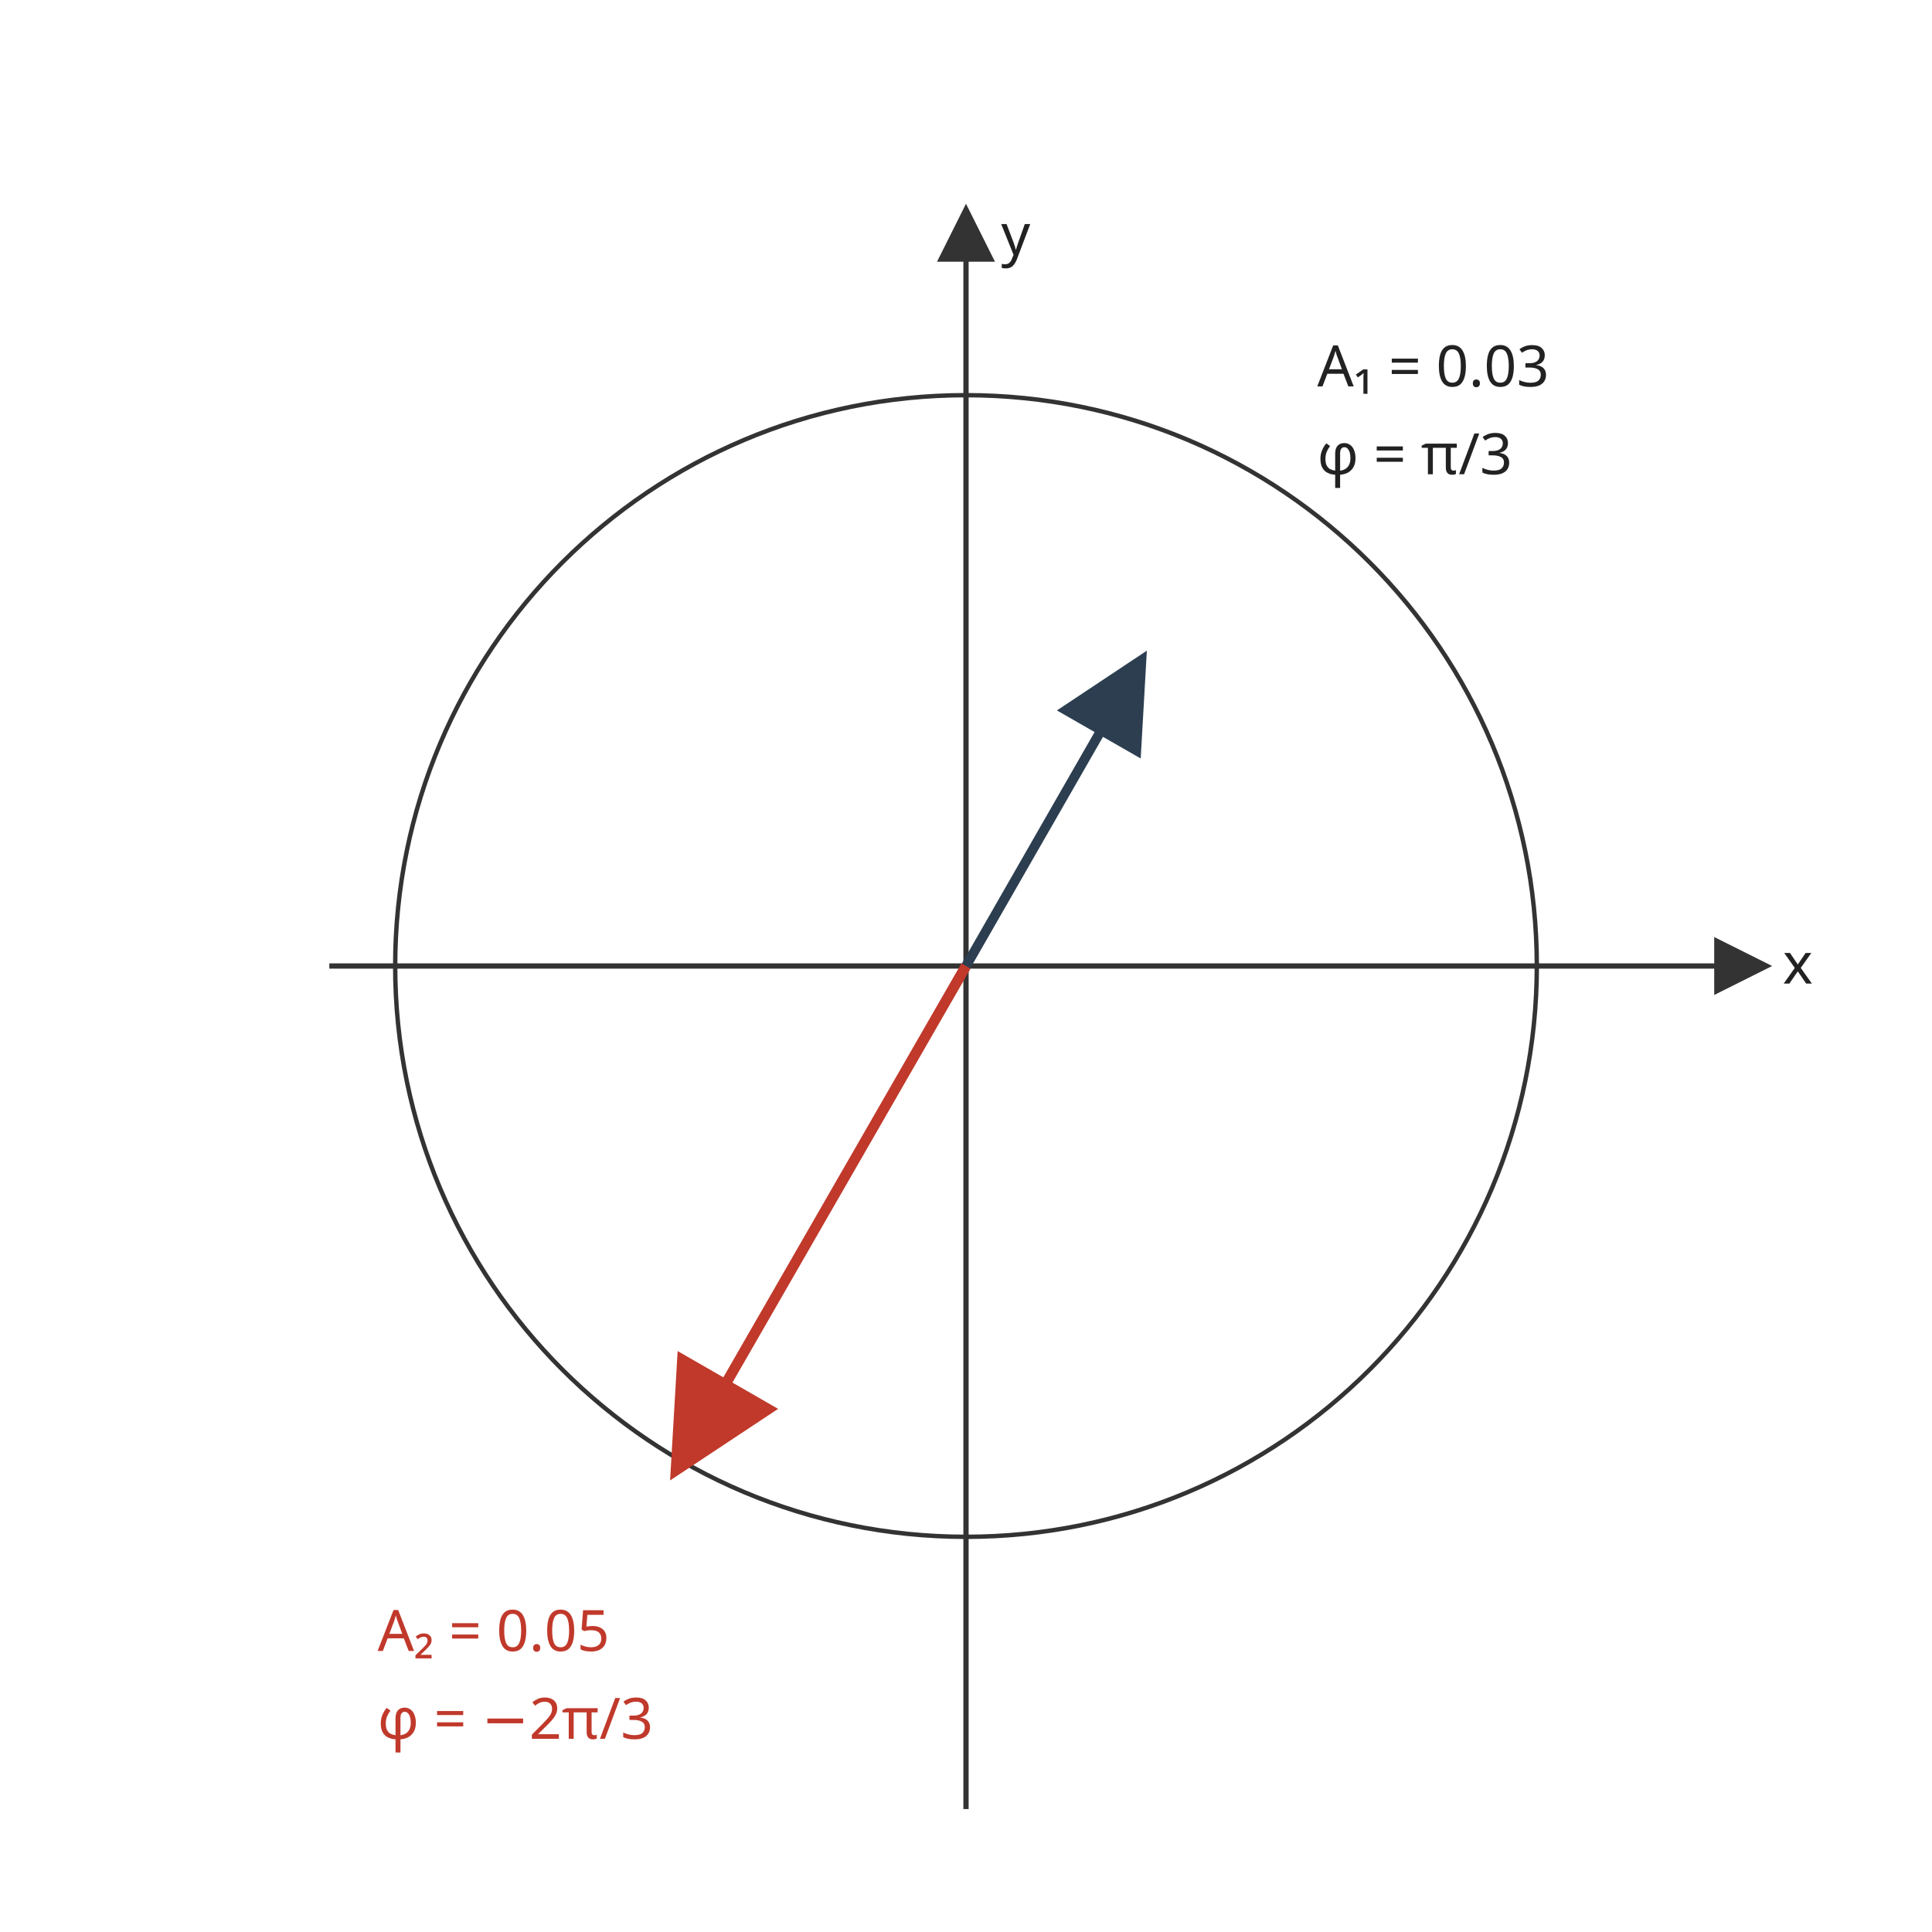
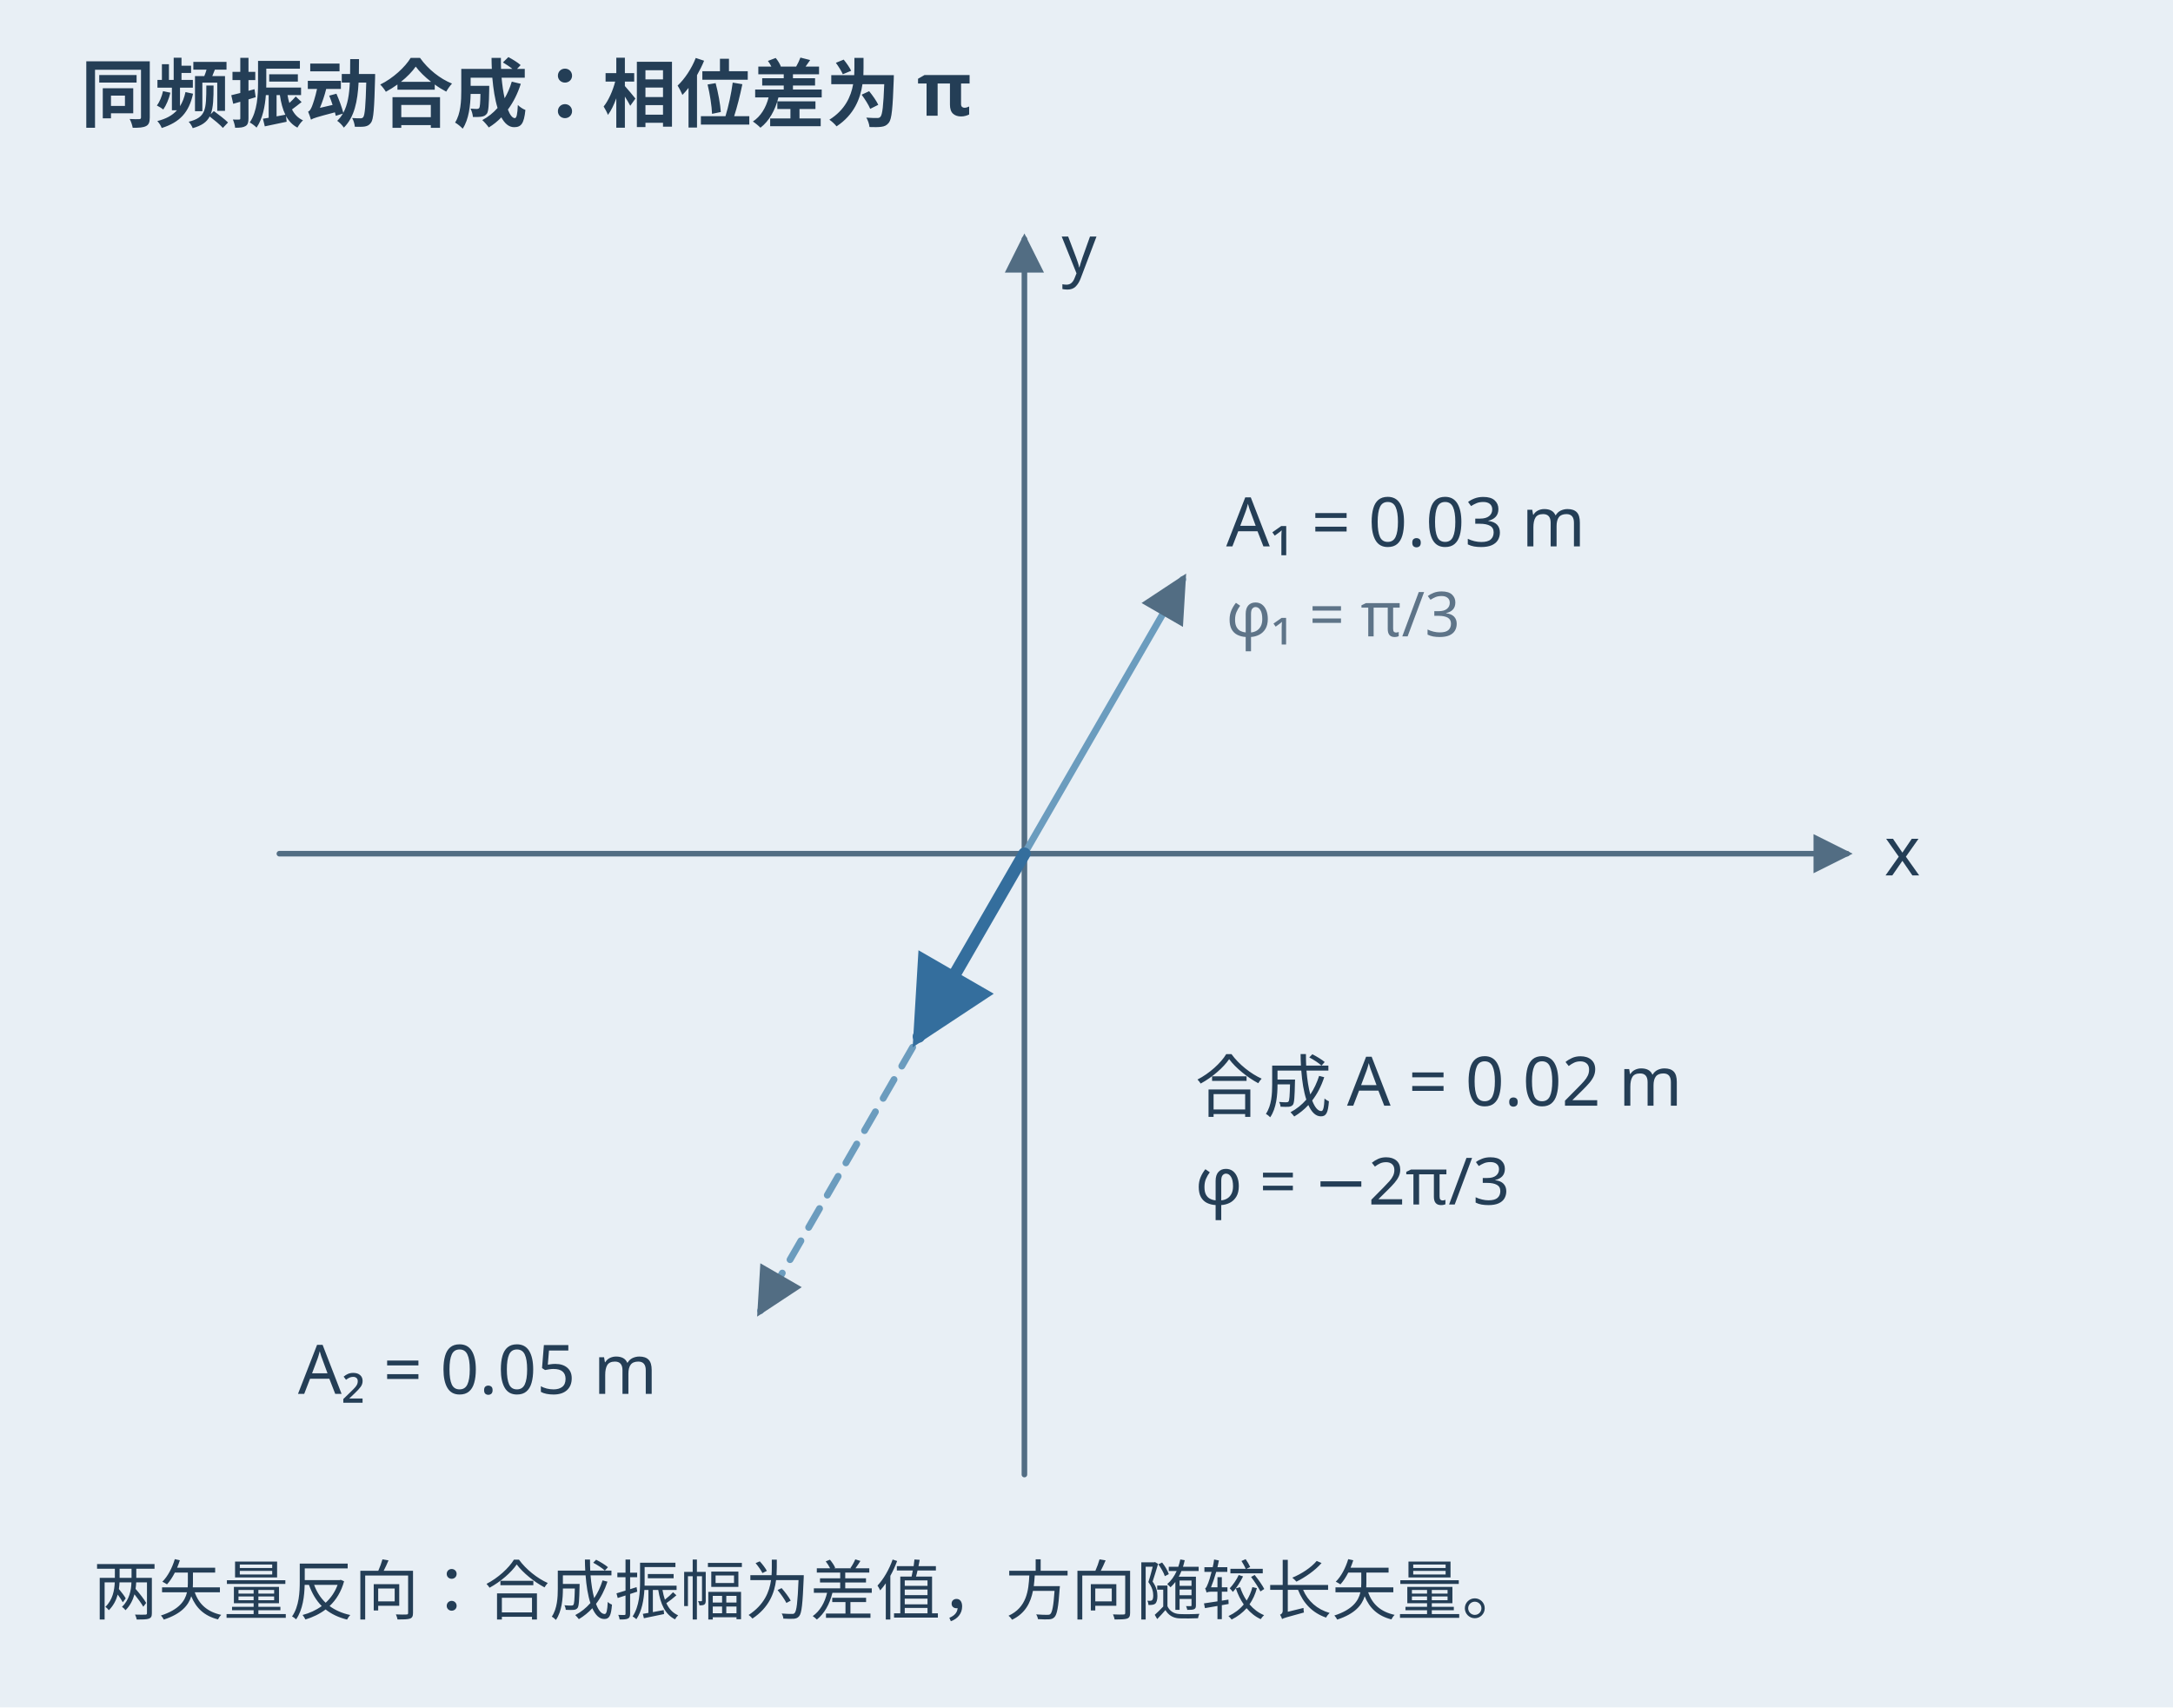
- <svg xmlns="http://www.w3.org/2000/svg" viewBox="0 0 440 440" font-family="sans-serif" font-size="13">
-   <style>
-     .label { font-size: 13px; fill: #222; }
-     .axis { stroke: #333; stroke-width: 1.2; fill: none; }
-     .circ { fill: none; stroke: #333; stroke-width: 1; }
-     .v1 { stroke: #2c3e50; stroke-width: 2.2; fill: none; marker-end: url(#a1); }
-     .v2 { stroke: #c0392b; stroke-width: 2.4; fill: none; marker-end: url(#a2); }
-     .note { font-size: 13px; fill: #c0392b; }
-   </style>
+ <svg xmlns="http://www.w3.org/2000/svg" width="700" height="550" viewBox="0 0 700 550" role="img" aria-labelledby="title">
  <defs>
-     <marker id="ax" markerWidth="11" markerHeight="11" refX="8" refY="5.5" orient="auto">
-       <polygon points="0 0, 11 5.5, 0 11" fill="#333" />
+     <marker id="axis" markerWidth="7" markerHeight="7" refX="6" refY="3.5" orient="auto">
+       <path d="M0 0 L7 3.5 L0 7 Z" fill="#526D83" />
    </marker>
-     <marker id="a1" markerWidth="10" markerHeight="10" refX="8" refY="5" orient="auto">
-       <polygon points="0 0, 10 5, 0 10" fill="#2c3e50" />
-     </marker>
-     <marker id="a2" markerWidth="11" markerHeight="11" refX="9" refY="5.5" orient="auto">
-       <polygon points="0 0, 11 5.5, 0 11" fill="#c0392b" />
+     <marker id="main" markerWidth="7" markerHeight="7" refX="6" refY="3.5" orient="auto">
+       <path d="M0 0 L7 3.5 L0 7 Z" fill="#346E9D" />
    </marker>
  </defs>
-   <line x1="75" y1="220" x2="400" y2="220" class="axis" marker-end="url(#ax)" />
-   <line x1="220" y1="412" x2="220" y2="50" class="axis" marker-end="url(#ax)" />
-   <text class="label" x="406" y="224">x</text>
-   <text class="label" x="228" y="58">y</text>
-   <circle cx="220" cy="220" r="130" class="circ" />
-   <line x1="220" y1="220" x2="259" y2="152" class="v1" />
-   <text class="label" x="300" y="88" text-anchor="start">A₁ = 0.03</text>
-   <text class="label" x="300" y="108" text-anchor="start">φ = π/3</text>
-   <line x1="220" y1="220" x2="155" y2="333" class="v2" />
-   <text class="note" x="86" y="376" text-anchor="start">A₂ = 0.05</text>
-   <text class="note" x="86" y="396" text-anchor="start">φ = −2π/3</text>
+   <rect x="0" y="0" width="700" height="550" fill="#E8EFF5" />
+   <g font-family="Microsoft YaHei, sans-serif" stroke-linecap="round" stroke-linejoin="round">
+     <text x="26" y="39" font-size="24" fill="#243E56" font-weight="700">同频振动合成：相位差为 π</text>
+     <line x1="90.000" y1="275.000" x2="595.000" y2="275.000" stroke="#526D83" stroke-width="1.8" marker-end="url(#axis)" />
+     <line x1="330.000" y1="475.000" x2="330.000" y2="77.000" stroke="#526D83" stroke-width="1.8" marker-end="url(#axis)" />
+     <text x="607" y="282" font-size="22" fill="#243E56">x</text>
+     <text x="342" y="88" font-size="22" fill="#243E56">y</text>
+     <line x1="330.000" y1="275.000" x2="381.000" y2="186.665" stroke="#6B9CBE" stroke-width="2.2" marker-end="url(#axis)" />
+     <line x1="330.000" y1="275.000" x2="245.000" y2="422.224" stroke="#6B9CBE" stroke-width="2.2" stroke-dasharray="7 5" marker-end="url(#axis)" />
+     <line x1="330.000" y1="275.000" x2="296.000" y2="333.890" stroke="#346E9D" stroke-width="4" marker-end="url(#main)" />
+     <text x="395" y="176" font-size="22" fill="#243E56">A₁ = 0.03 m</text>
+     <text x="395" y="205" font-size="20" fill="#5E7488">φ₁ = π/3</text>
+     <text x="96" y="449" font-size="22" fill="#243E56">A₂ = 0.05 m</text>
+     <text x="385" y="358" font-size="22" fill="#243E56">合成 A = 0.02 m</text>
+     <text x="385" y="388" font-size="21" fill="#243E56">φ = −2π/3</text>
+     <text x="30" y="520" font-size="21" fill="#243E56">两矢量反向：合成振幅为差值，方向随较长矢量。</text>
+   </g>
</svg>
